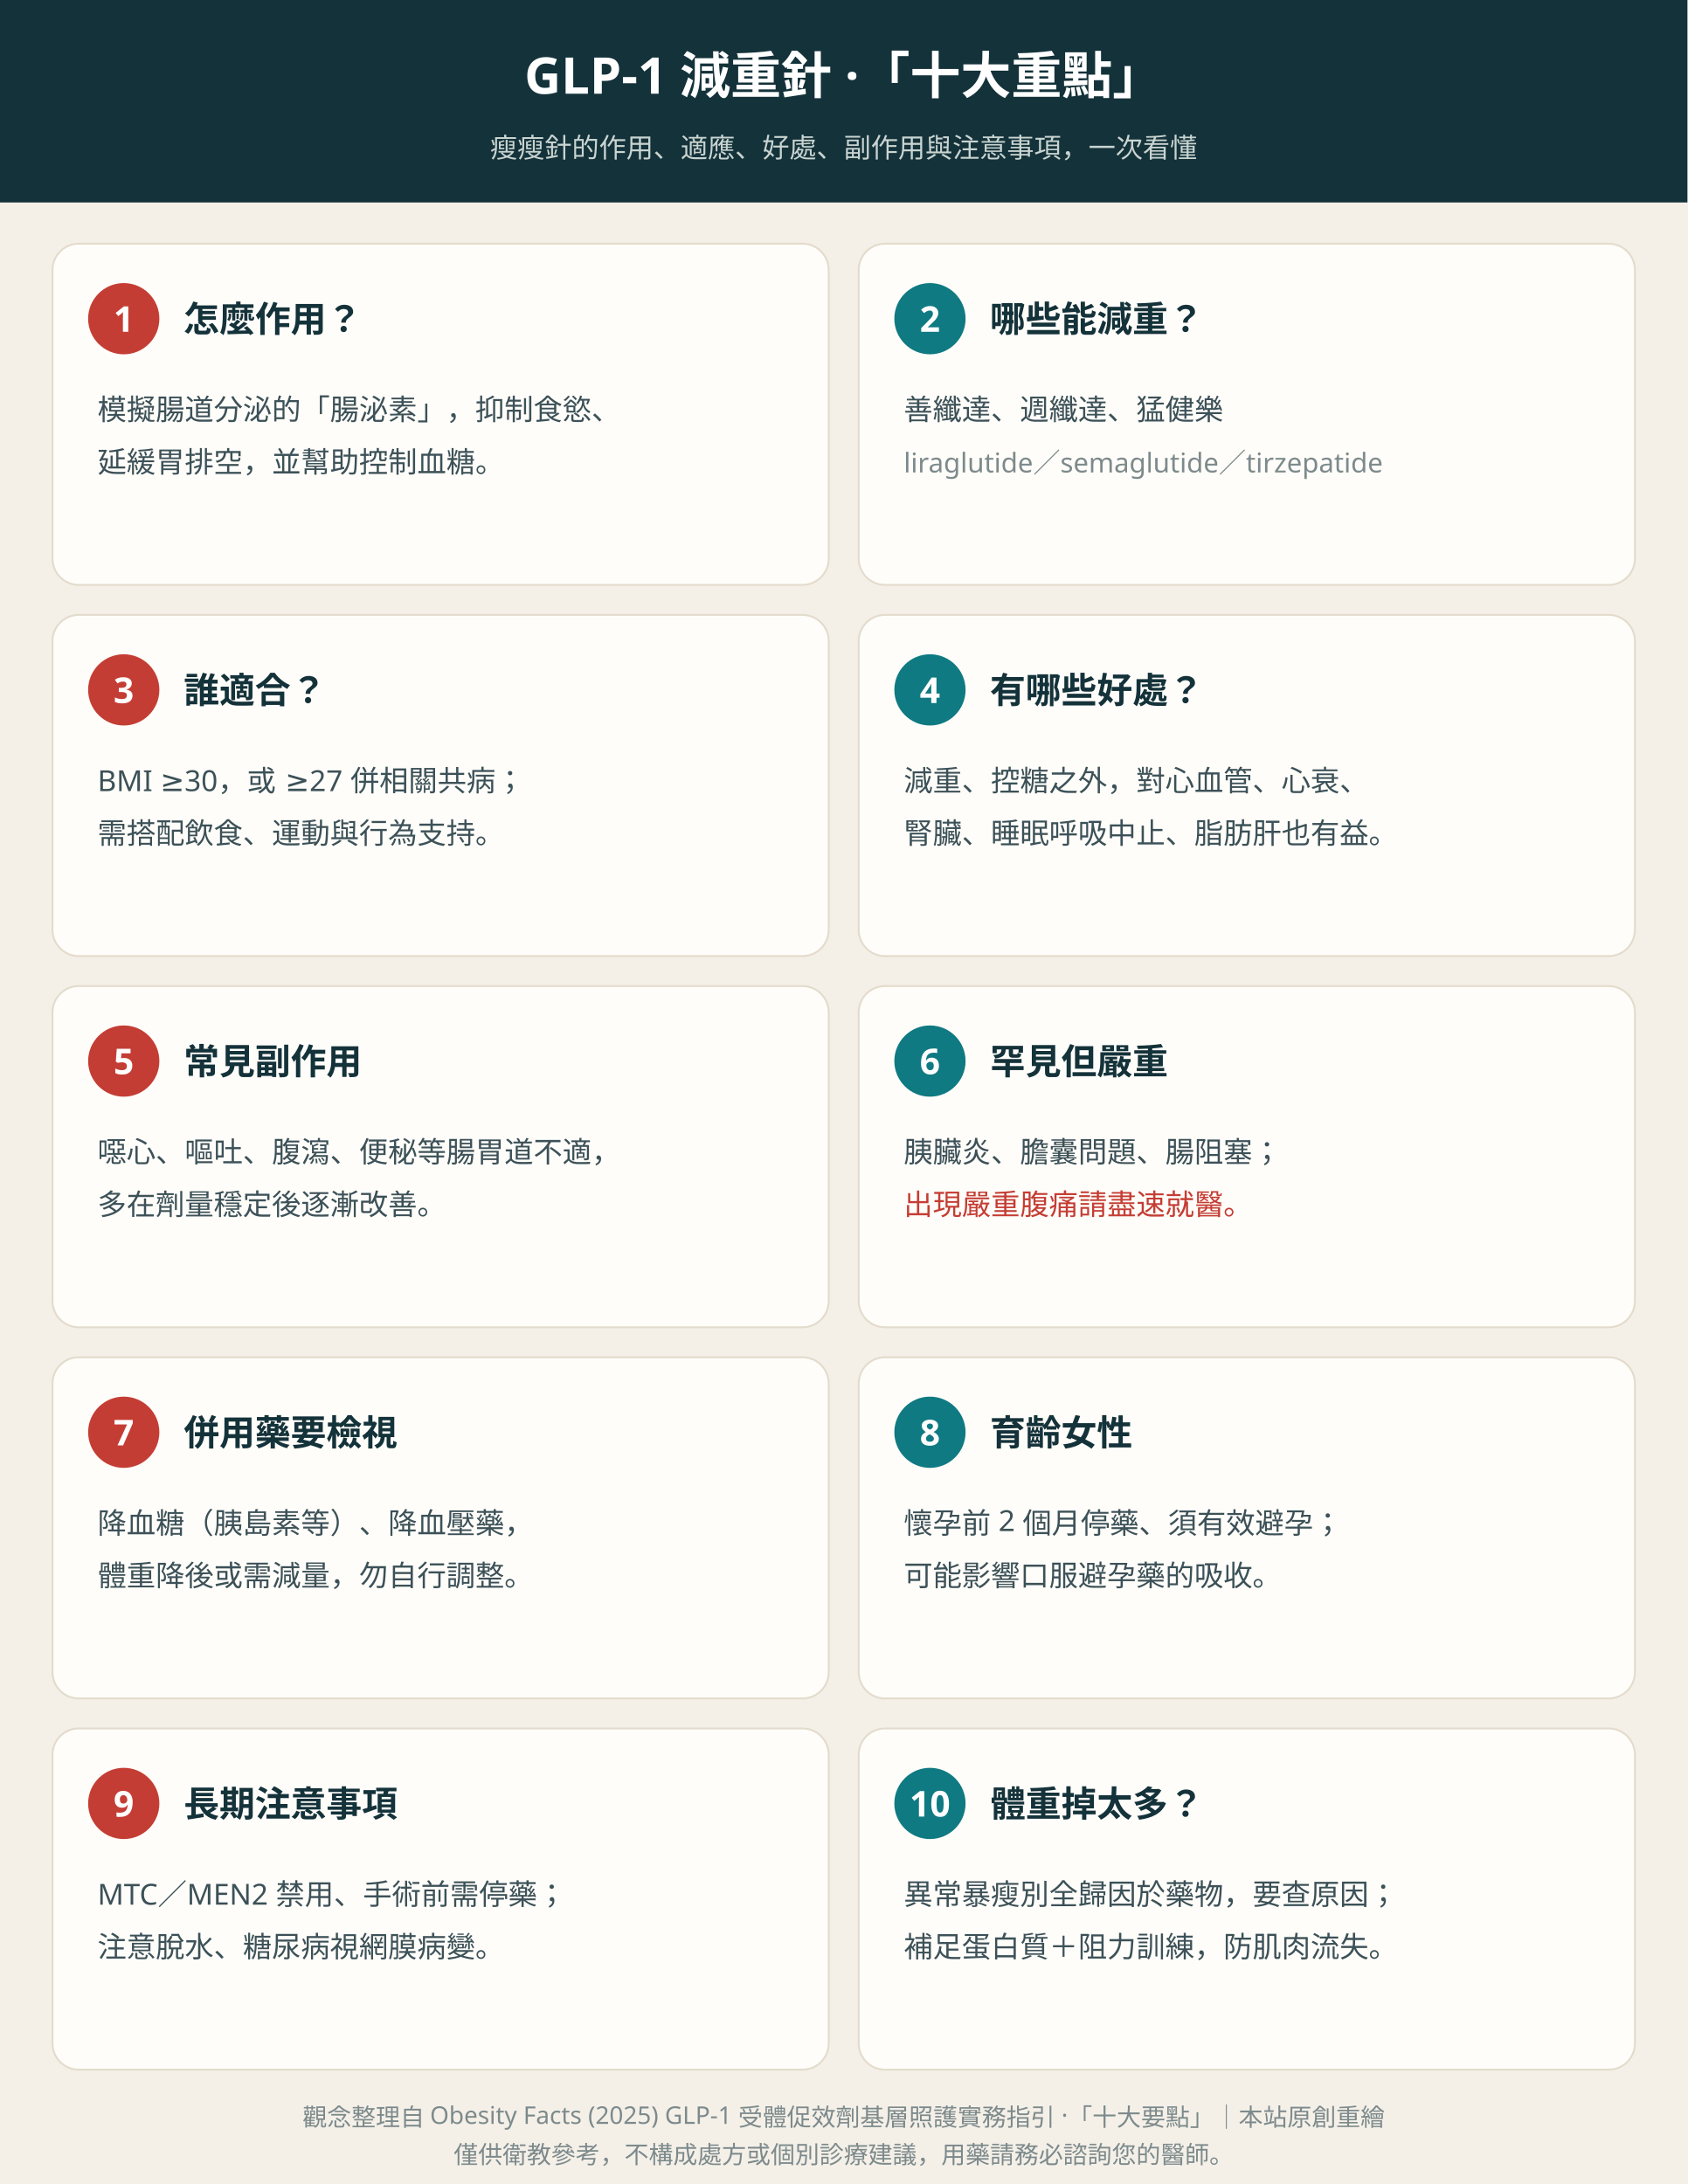
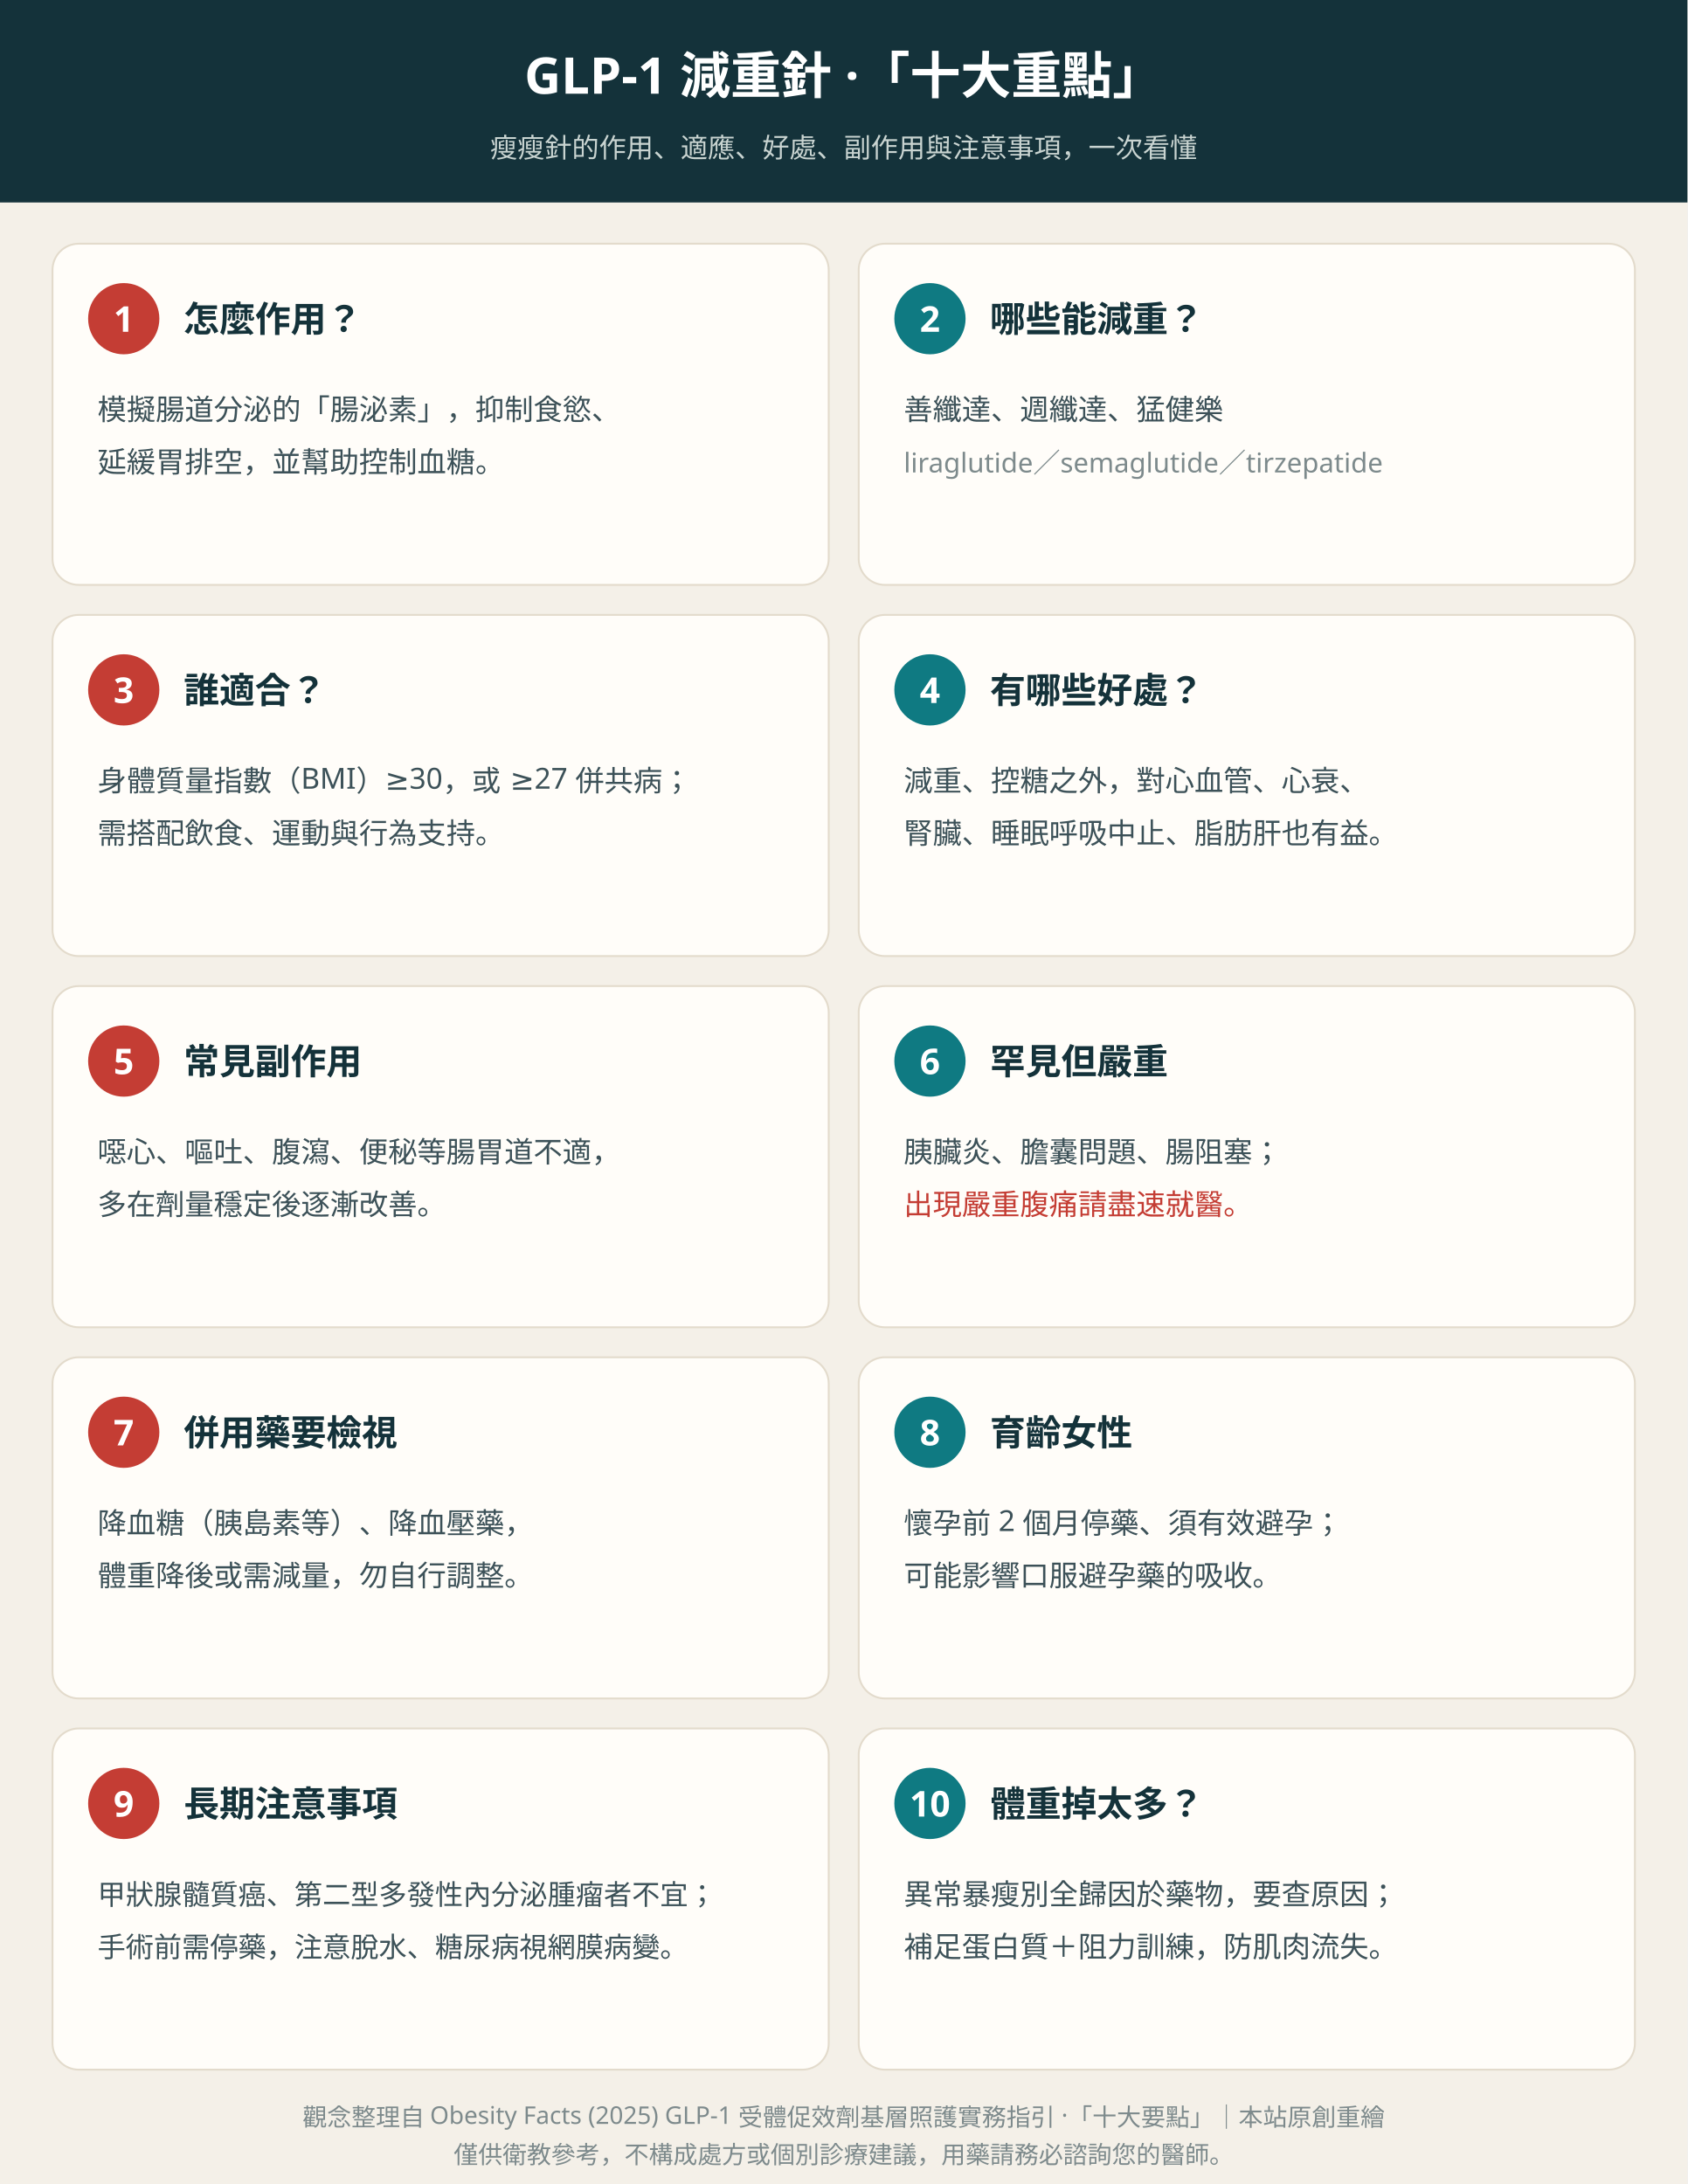
<svg xmlns="http://www.w3.org/2000/svg" viewBox="0 0 900 1165" font-family="'Noto Sans TC','PingFang TC','Microsoft JhengHei',sans-serif" role="img" aria-label="GLP-1 減重針十大重點：作用機轉、適應對象、好處、副作用與注意事項">
  <rect x="0" y="0" width="900" height="1165" fill="#f4f0e8" />
  <rect x="0" y="0" width="900" height="108" fill="#14323a" />
  <text x="450" y="50" text-anchor="middle" font-size="27" font-weight="700" fill="#ffffff">GLP-1 減重針 ·「十大重點」</text>
  <text x="450" y="84" text-anchor="middle" font-size="14.5" fill="#c9d4d1">瘦瘦針的作用、適應、好處、副作用與注意事項，一次看懂</text>
  <g transform="translate(28,130)">
    <rect width="414" height="182" rx="14" fill="#fffdf9" stroke="#e3dbcc" />
    <circle cx="38" cy="40" r="19" fill="#c43d34" />
    <text x="38" y="47" text-anchor="middle" font-size="19" font-weight="700" fill="#fff">1</text>
    <text x="70" y="47" font-size="19" font-weight="700" fill="#14323a">怎麼作用？</text>
    <text x="24" y="94" font-size="15.5" fill="#3c5158">模擬腸道分泌的「腸泌素」，抑制食慾、</text>
    <text x="24" y="122" font-size="15.5" fill="#3c5158">延緩胃排空，並幫助控制血糖。</text>
  </g>
  <g transform="translate(458,130)">
    <rect width="414" height="182" rx="14" fill="#fffdf9" stroke="#e3dbcc" />
    <circle cx="38" cy="40" r="19" fill="#0f7a82" />
    <text x="38" y="47" text-anchor="middle" font-size="19" font-weight="700" fill="#fff">2</text>
    <text x="70" y="47" font-size="19" font-weight="700" fill="#14323a">哪些能減重？</text>
    <text x="24" y="94" font-size="15.5" fill="#3c5158">善纖達、週纖達、猛健樂</text>
    <text x="24" y="122" font-size="14.5" fill="#7d8a8c">liraglutide／semaglutide／tirzepatide</text>
  </g>
  <g transform="translate(28,328)">
    <rect width="414" height="182" rx="14" fill="#fffdf9" stroke="#e3dbcc" />
    <circle cx="38" cy="40" r="19" fill="#c43d34" />
    <text x="38" y="47" text-anchor="middle" font-size="19" font-weight="700" fill="#fff">3</text>
    <text x="70" y="47" font-size="19" font-weight="700" fill="#14323a">誰適合？</text>
-     <text x="24" y="94" font-size="15.5" fill="#3c5158">BMI ≥30，或 ≥27 併相關共病；</text>
+     <text x="24" y="94" font-size="15.5" fill="#3c5158">身體質量指數（BMI）≥30，或 ≥27 併共病；</text>
    <text x="24" y="122" font-size="15.5" fill="#3c5158">需搭配飲食、運動與行為支持。</text>
  </g>
  <g transform="translate(458,328)">
    <rect width="414" height="182" rx="14" fill="#fffdf9" stroke="#e3dbcc" />
    <circle cx="38" cy="40" r="19" fill="#0f7a82" />
    <text x="38" y="47" text-anchor="middle" font-size="19" font-weight="700" fill="#fff">4</text>
    <text x="70" y="47" font-size="19" font-weight="700" fill="#14323a">有哪些好處？</text>
    <text x="24" y="94" font-size="15.5" fill="#3c5158">減重、控糖之外，對心血管、心衰、</text>
    <text x="24" y="122" font-size="15.5" fill="#3c5158">腎臟、睡眠呼吸中止、脂肪肝也有益。</text>
  </g>
  <g transform="translate(28,526)">
    <rect width="414" height="182" rx="14" fill="#fffdf9" stroke="#e3dbcc" />
    <circle cx="38" cy="40" r="19" fill="#c43d34" />
    <text x="38" y="47" text-anchor="middle" font-size="19" font-weight="700" fill="#fff">5</text>
    <text x="70" y="47" font-size="19" font-weight="700" fill="#14323a">常見副作用</text>
    <text x="24" y="94" font-size="15.5" fill="#3c5158">噁心、嘔吐、腹瀉、便秘等腸胃道不適，</text>
    <text x="24" y="122" font-size="15.5" fill="#3c5158">多在劑量穩定後逐漸改善。</text>
  </g>
  <g transform="translate(458,526)">
    <rect width="414" height="182" rx="14" fill="#fffdf9" stroke="#e3dbcc" />
    <circle cx="38" cy="40" r="19" fill="#0f7a82" />
    <text x="38" y="47" text-anchor="middle" font-size="19" font-weight="700" fill="#fff">6</text>
    <text x="70" y="47" font-size="19" font-weight="700" fill="#14323a">罕見但嚴重</text>
    <text x="24" y="94" font-size="15.5" fill="#3c5158">胰臟炎、膽囊問題、腸阻塞；</text>
    <text x="24" y="122" font-size="15.5" fill="#c43d34">出現嚴重腹痛請盡速就醫。</text>
  </g>
  <g transform="translate(28,724)">
    <rect width="414" height="182" rx="14" fill="#fffdf9" stroke="#e3dbcc" />
    <circle cx="38" cy="40" r="19" fill="#c43d34" />
    <text x="38" y="47" text-anchor="middle" font-size="19" font-weight="700" fill="#fff">7</text>
    <text x="70" y="47" font-size="19" font-weight="700" fill="#14323a">併用藥要檢視</text>
    <text x="24" y="94" font-size="15.5" fill="#3c5158">降血糖（胰島素等）、降血壓藥，</text>
    <text x="24" y="122" font-size="15.5" fill="#3c5158">體重降後或需減量，勿自行調整。</text>
  </g>
  <g transform="translate(458,724)">
    <rect width="414" height="182" rx="14" fill="#fffdf9" stroke="#e3dbcc" />
    <circle cx="38" cy="40" r="19" fill="#0f7a82" />
    <text x="38" y="47" text-anchor="middle" font-size="19" font-weight="700" fill="#fff">8</text>
    <text x="70" y="47" font-size="19" font-weight="700" fill="#14323a">育齡女性</text>
    <text x="24" y="94" font-size="15.5" fill="#3c5158">懷孕前 2 個月停藥、須有效避孕；</text>
    <text x="24" y="122" font-size="15.5" fill="#3c5158">可能影響口服避孕藥的吸收。</text>
  </g>
  <g transform="translate(28,922)">
    <rect width="414" height="182" rx="14" fill="#fffdf9" stroke="#e3dbcc" />
    <circle cx="38" cy="40" r="19" fill="#c43d34" />
    <text x="38" y="47" text-anchor="middle" font-size="19" font-weight="700" fill="#fff">9</text>
    <text x="70" y="47" font-size="19" font-weight="700" fill="#14323a">長期注意事項</text>
-     <text x="24" y="94" font-size="15.5" fill="#3c5158">MTC／MEN2 禁用、手術前需停藥；</text>
-     <text x="24" y="122" font-size="15.5" fill="#3c5158">注意脫水、糖尿病視網膜病變。</text>
+     <text x="24" y="94" font-size="15" fill="#3c5158">甲狀腺髓質癌、第二型多發性內分泌腫瘤者不宜；</text>
+     <text x="24" y="122" font-size="15" fill="#3c5158">手術前需停藥，注意脫水、糖尿病視網膜病變。</text>
  </g>
  <g transform="translate(458,922)">
    <rect width="414" height="182" rx="14" fill="#fffdf9" stroke="#e3dbcc" />
    <circle cx="38" cy="40" r="19" fill="#0f7a82" />
    <text x="38" y="47" text-anchor="middle" font-size="19" font-weight="700" fill="#fff">10</text>
    <text x="70" y="47" font-size="19" font-weight="700" fill="#14323a">體重掉太多？</text>
    <text x="24" y="94" font-size="15.5" fill="#3c5158">異常暴瘦別全歸因於藥物，要查原因；</text>
    <text x="24" y="122" font-size="15.5" fill="#3c5158">補足蛋白質＋阻力訓練，防肌肉流失。</text>
  </g>
  <text x="450" y="1134" text-anchor="middle" font-size="13" fill="#7d8a8c">觀念整理自 Obesity Facts (2025) GLP-1 受體促效劑基層照護實務指引 ·「十大要點」｜本站原創重繪</text>
  <text x="450" y="1154" text-anchor="middle" font-size="13" fill="#7d8a8c">僅供衛教參考，不構成處方或個別診療建議，用藥請務必諮詢您的醫師。</text>
</svg>
